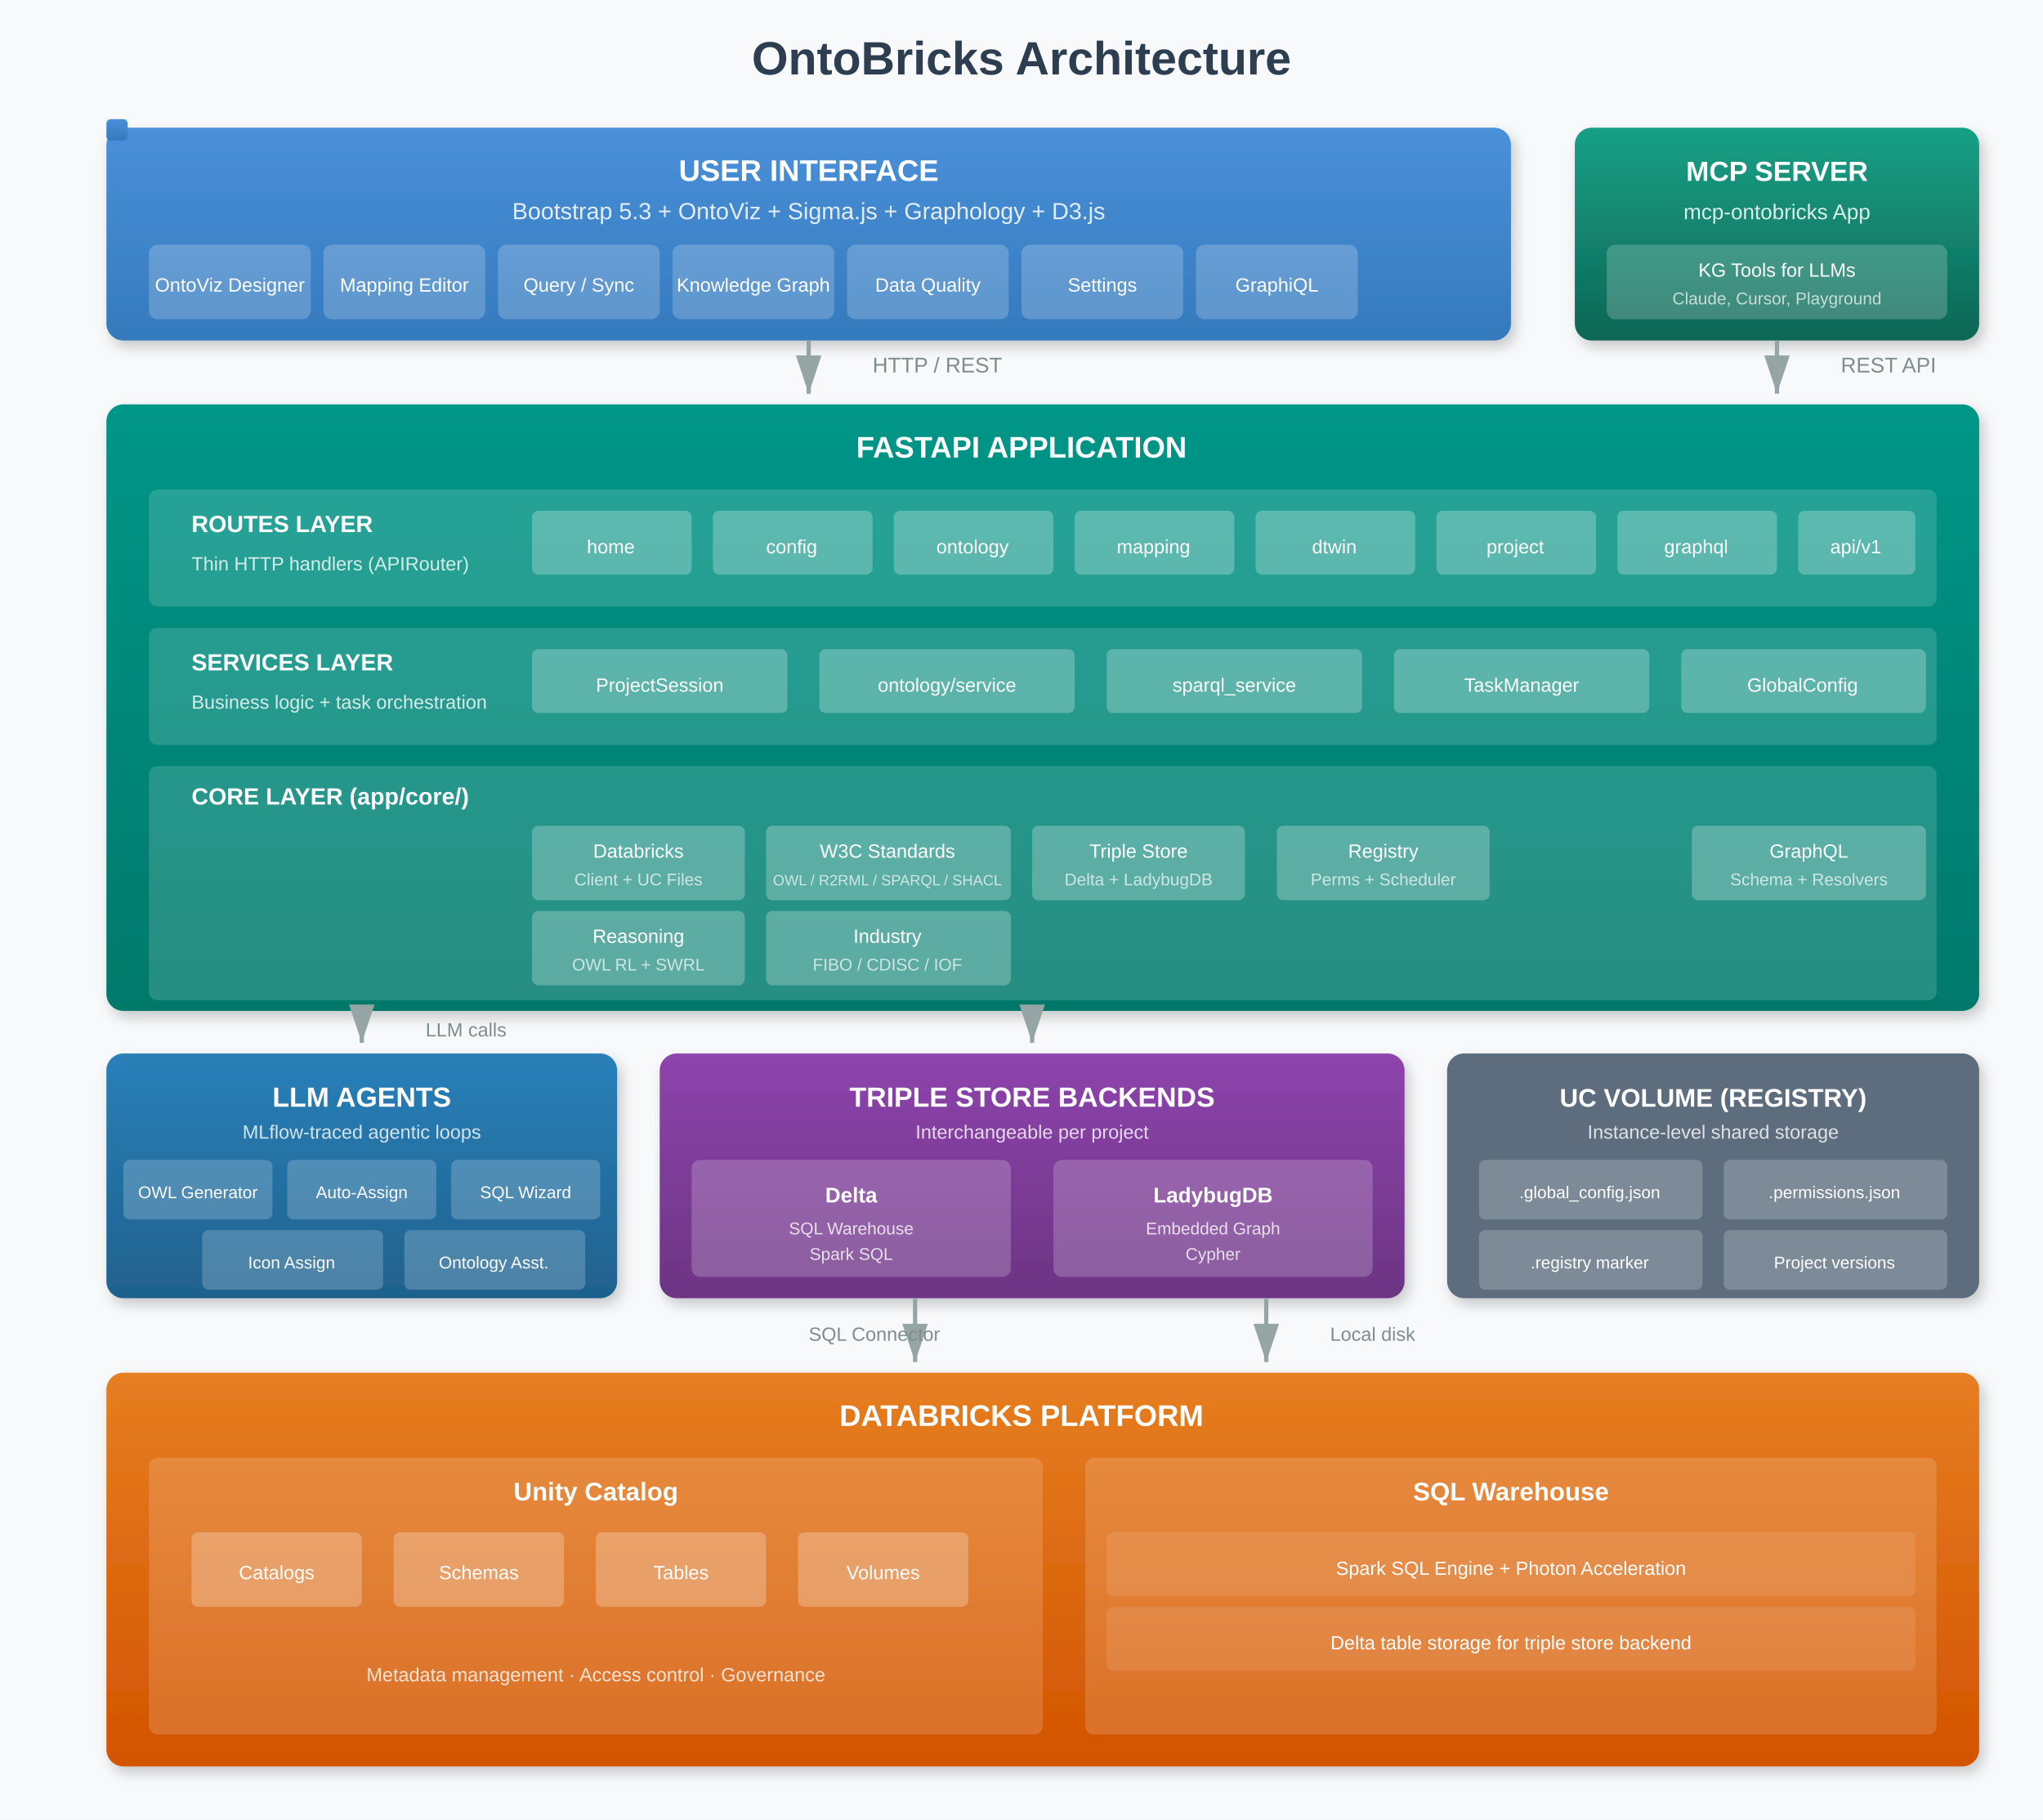
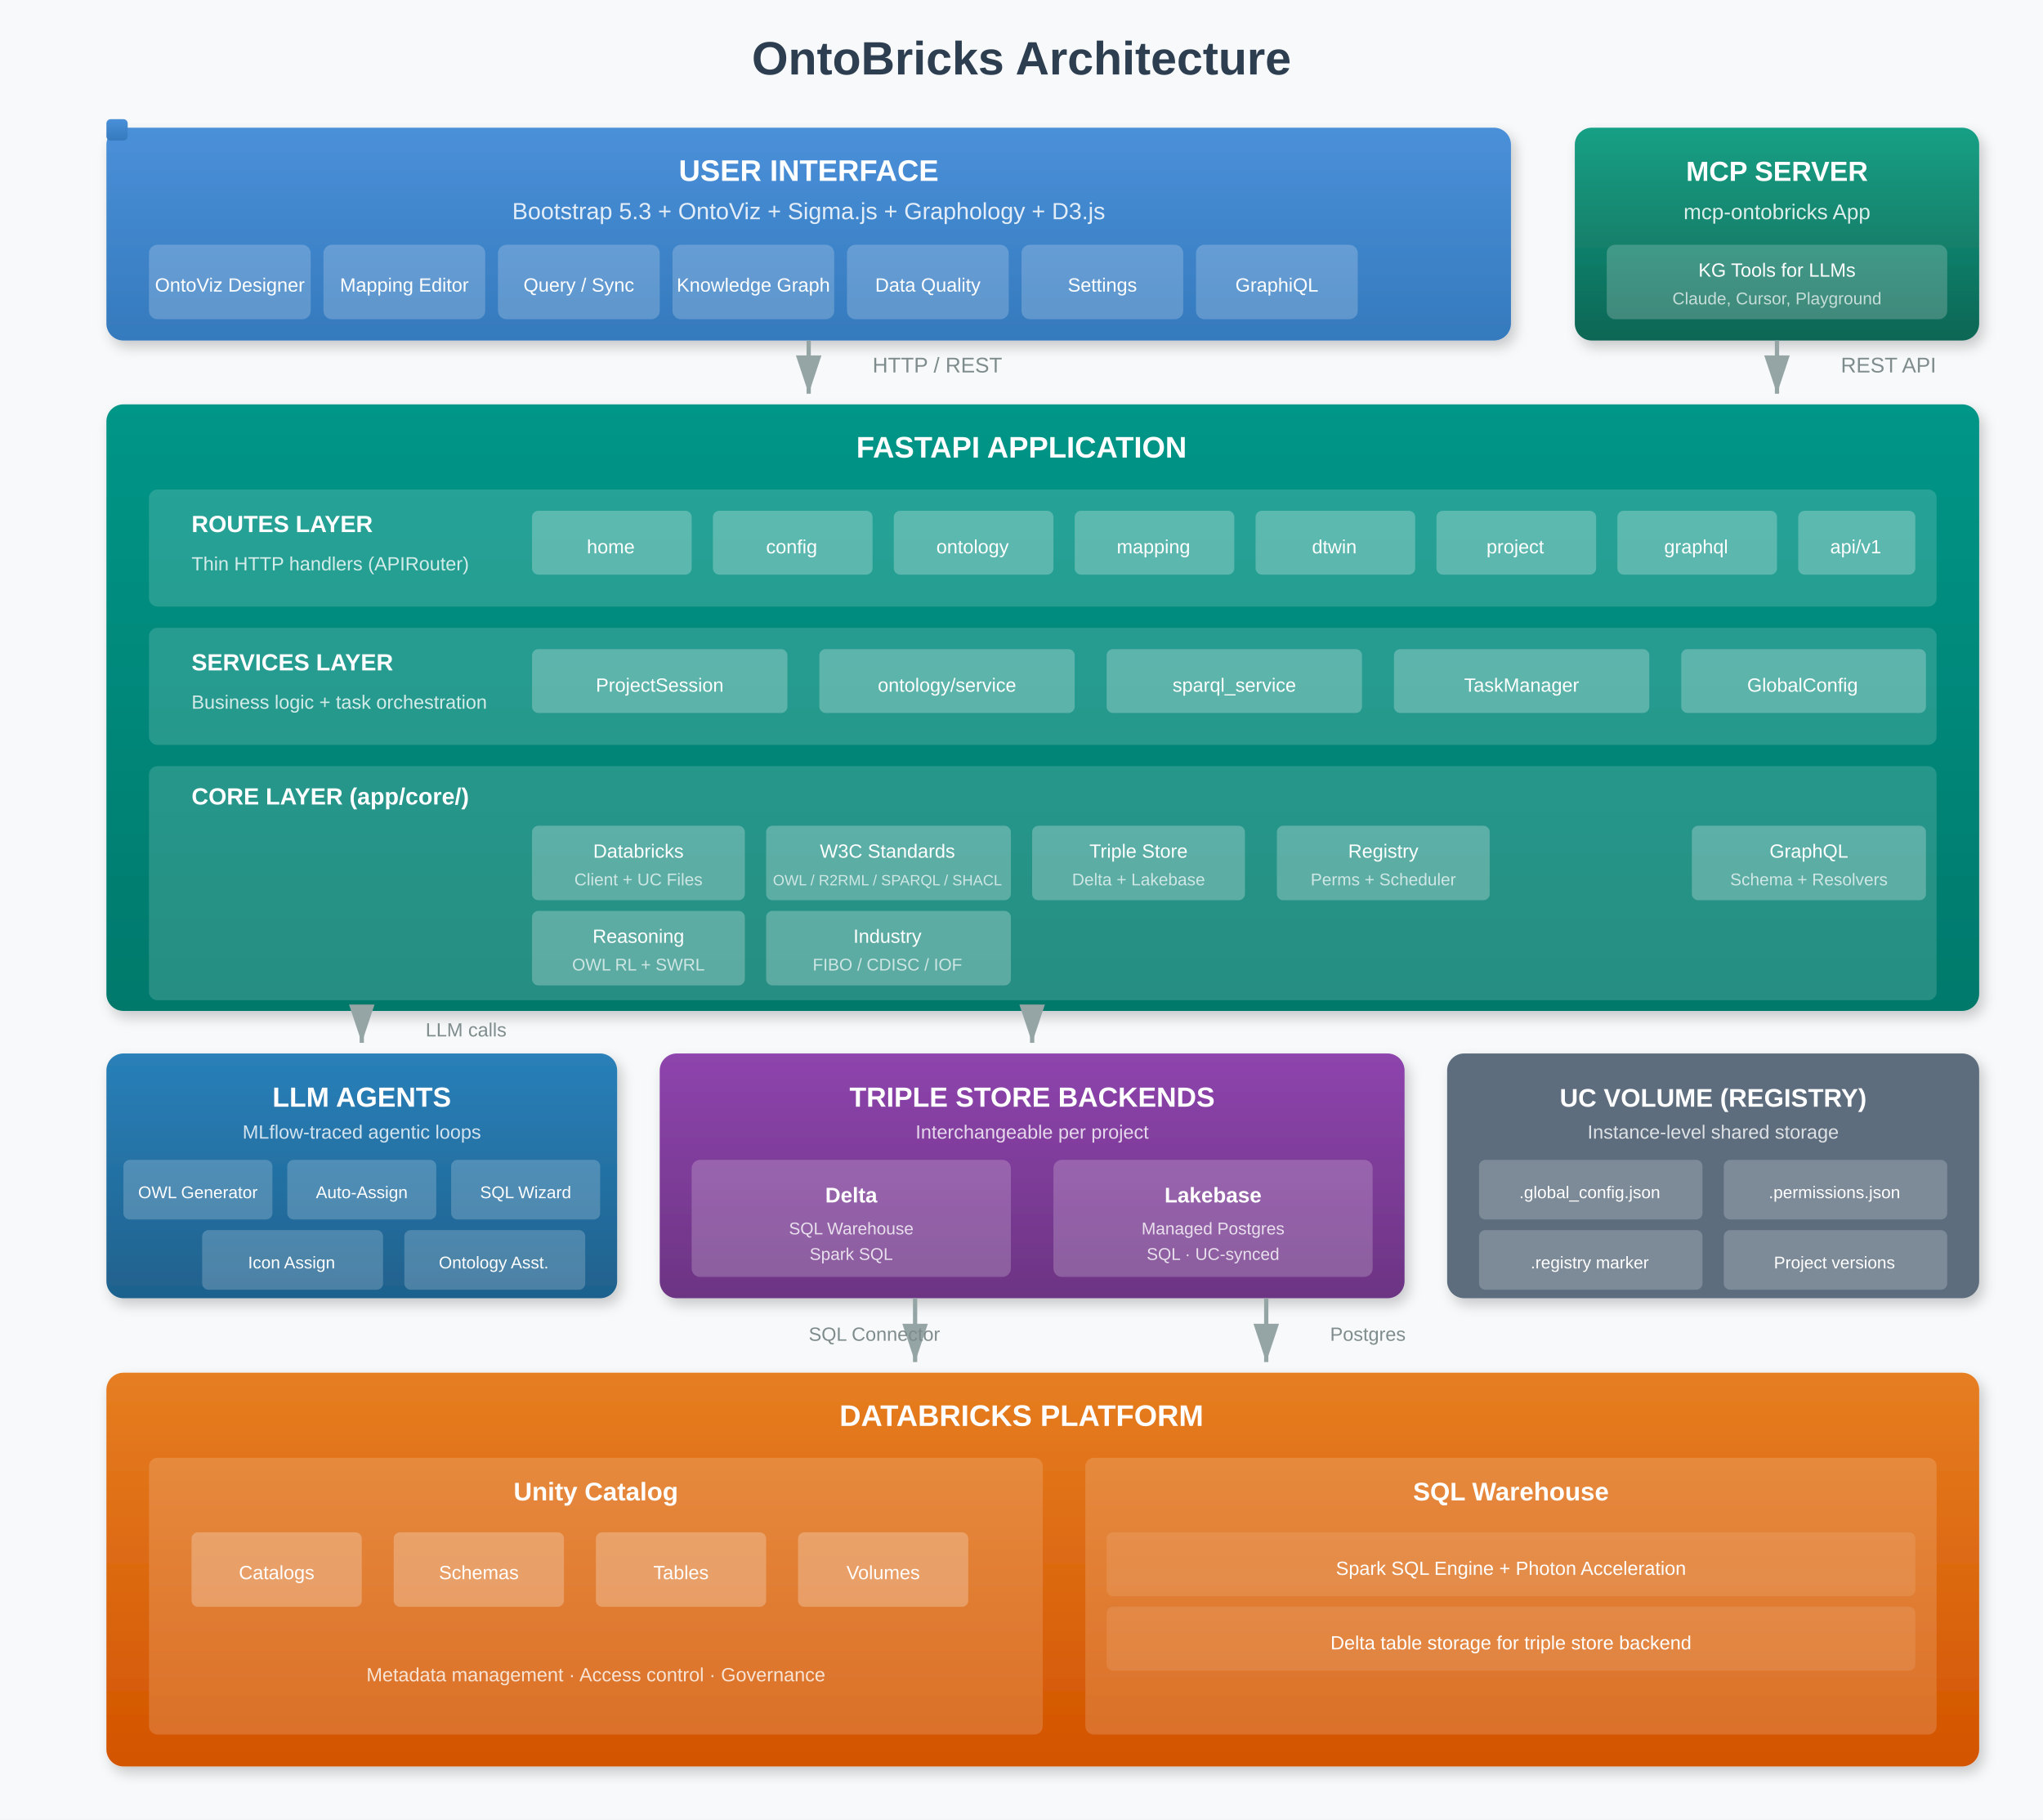
<svg xmlns="http://www.w3.org/2000/svg" viewBox="0 0 960 855" font-family="Segoe UI, Arial, sans-serif">
  <defs>
    <linearGradient id="uiGrad" x1="0%" y1="0%" x2="0%" y2="100%">
      <stop offset="0%" style="stop-color:#4A90D9;stop-opacity:1" />
      <stop offset="100%" style="stop-color:#357ABD;stop-opacity:1" />
    </linearGradient>
    <linearGradient id="fastapiGrad" x1="0%" y1="0%" x2="0%" y2="100%">
      <stop offset="0%" style="stop-color:#009688;stop-opacity:1" />
      <stop offset="100%" style="stop-color:#00796B;stop-opacity:1" />
    </linearGradient>
    <linearGradient id="dbGrad" x1="0%" y1="0%" x2="0%" y2="100%">
      <stop offset="0%" style="stop-color:#E67E22;stop-opacity:1" />
      <stop offset="100%" style="stop-color:#D35400;stop-opacity:1" />
    </linearGradient>
    <linearGradient id="tsGrad" x1="0%" y1="0%" x2="0%" y2="100%">
      <stop offset="0%" style="stop-color:#8E44AD;stop-opacity:1" />
      <stop offset="100%" style="stop-color:#6C3483;stop-opacity:1" />
    </linearGradient>
    <linearGradient id="agentGrad" x1="0%" y1="0%" x2="0%" y2="100%">
      <stop offset="0%" style="stop-color:#2980B9;stop-opacity:1" />
      <stop offset="100%" style="stop-color:#1F618D;stop-opacity:1" />
    </linearGradient>
    <linearGradient id="mcpGrad" x1="0%" y1="0%" x2="0%" y2="100%">
      <stop offset="0%" style="stop-color:#16A085;stop-opacity:1" />
      <stop offset="100%" style="stop-color:#0E6655;stop-opacity:1" />
    </linearGradient>
    <filter id="shadow" x="-5%" y="-5%" width="110%" height="115%">
      <feDropShadow dx="2" dy="3" stdDeviation="3" flood-opacity="0.2" />
    </filter>
    <marker id="arrow" markerWidth="10" markerHeight="10" refX="9" refY="3" orient="auto">
      <path d="M0,0 L0,6 L9,3 z" fill="#95a5a6" />
    </marker>
  </defs>
  <rect width="960" height="855" fill="#f8f9fa" />
  <text x="480" y="35" text-anchor="middle" font-size="22" font-weight="bold" fill="#2c3e50">OntoBricks Architecture</text>
  <g filter="url(#shadow)">
    <rect x="50" y="60" width="660" height="100" rx="8" fill="url(#uiGrad)" />
    <text x="380" y="85" text-anchor="middle" font-size="14" font-weight="bold" fill="white">USER INTERFACE</text>
    <text x="380" y="103" text-anchor="middle" font-size="11" fill="rgba(255,255,255,0.85)">Bootstrap 5.3 + OntoViz + Sigma.js + Graphology + D3.js</text>
    <rect x="70" y="115" width="76" height="35" rx="4" fill="white" fill-opacity="0.2" />
    <text x="108" y="137" text-anchor="middle" font-size="9" fill="white">OntoViz Designer</text>
    <rect x="152" y="115" width="76" height="35" rx="4" fill="white" fill-opacity="0.2" />
    <text x="190" y="137" text-anchor="middle" font-size="9" fill="white">Mapping Editor</text>
    <rect x="234" y="115" width="76" height="35" rx="4" fill="white" fill-opacity="0.2" />
    <text x="272" y="137" text-anchor="middle" font-size="9" fill="white">Query / Sync</text>
    <rect x="316" y="115" width="76" height="35" rx="4" fill="white" fill-opacity="0.2" />
    <text x="354" y="137" text-anchor="middle" font-size="9" fill="white">Knowledge Graph</text>
    <rect x="398" y="115" width="76" height="35" rx="4" fill="white" fill-opacity="0.2" />
    <text x="436" y="137" text-anchor="middle" font-size="9" fill="white">Data Quality</text>
    <rect x="480" y="115" width="76" height="35" rx="4" fill="white" fill-opacity="0.2" />
    <text x="518" y="137" text-anchor="middle" font-size="9" fill="white">Settings</text>
    <rect x="562" y="115" width="76" height="35" rx="4" fill="white" fill-opacity="0.2" />
    <text x="600" y="137" text-anchor="middle" font-size="9" fill="white">GraphiQL</text>
  </g>
  <g filter="url(#shadow)">
    <rect x="740" y="60" width="190" height="100" rx="8" fill="url(#mcpGrad)" />
    <text x="835" y="85" text-anchor="middle" font-size="13" font-weight="bold" fill="white">MCP SERVER</text>
    <text x="835" y="103" text-anchor="middle" font-size="10" fill="rgba(255,255,255,0.85)">mcp-ontobricks App</text>
    <rect x="755" y="115" width="160" height="35" rx="4" fill="white" fill-opacity="0.2" />
    <text x="835" y="130" text-anchor="middle" font-size="9" fill="white">KG Tools for LLMs</text>
    <text x="835" y="143" text-anchor="middle" font-size="8" fill="rgba(255,255,255,0.7)">Claude, Cursor, Playground</text>
  </g>
  <path d="M380 160 L380 185" stroke="#95a5a6" stroke-width="2" marker-end="url(#arrow)" />
  <text x="410" y="175" font-size="10" fill="#7f8c8d">HTTP / REST</text>
  <path d="M835 160 L835 185" stroke="#95a5a6" stroke-width="2" marker-end="url(#arrow)" />
  <text x="865" y="175" font-size="10" fill="#7f8c8d">REST API</text>
  <g filter="url(#shadow)">
    <rect x="50" y="190" width="880" height="285" rx="8" fill="url(#fastapiGrad)" />
    <text x="480" y="215" text-anchor="middle" font-size="14" font-weight="bold" fill="white">FASTAPI APPLICATION</text>
    <rect x="70" y="230" width="840" height="55" rx="4" fill="white" fill-opacity="0.15" />
    <text x="90" y="250" font-size="11" font-weight="600" fill="white">ROUTES LAYER</text>
    <text x="90" y="268" font-size="9" fill="rgba(255,255,255,0.8)">Thin HTTP handlers (APIRouter)</text>
    <rect x="250" y="240" width="75" height="30" rx="3" fill="white" fill-opacity="0.25" />
    <text x="287" y="260" text-anchor="middle" font-size="9" fill="white">home</text>
    <rect x="335" y="240" width="75" height="30" rx="3" fill="white" fill-opacity="0.25" />
    <text x="372" y="260" text-anchor="middle" font-size="9" fill="white">config</text>
    <rect x="420" y="240" width="75" height="30" rx="3" fill="white" fill-opacity="0.25" />
    <text x="457" y="260" text-anchor="middle" font-size="9" fill="white">ontology</text>
    <rect x="505" y="240" width="75" height="30" rx="3" fill="white" fill-opacity="0.25" />
    <text x="542" y="260" text-anchor="middle" font-size="9" fill="white">mapping</text>
    <rect x="590" y="240" width="75" height="30" rx="3" fill="white" fill-opacity="0.25" />
    <text x="627" y="260" text-anchor="middle" font-size="9" fill="white">dtwin</text>
    <rect x="675" y="240" width="75" height="30" rx="3" fill="white" fill-opacity="0.25" />
    <text x="712" y="260" text-anchor="middle" font-size="9" fill="white">project</text>
    <rect x="760" y="240" width="75" height="30" rx="3" fill="white" fill-opacity="0.25" />
    <text x="797" y="260" text-anchor="middle" font-size="9" fill="white">graphql</text>
    <rect x="845" y="240" width="55" height="30" rx="3" fill="white" fill-opacity="0.25" />
    <text x="872" y="260" text-anchor="middle" font-size="9" fill="white">api/v1</text>
    <rect x="70" y="295" width="840" height="55" rx="4" fill="white" fill-opacity="0.15" />
    <text x="90" y="315" font-size="11" font-weight="600" fill="white">SERVICES LAYER</text>
    <text x="90" y="333" font-size="9" fill="rgba(255,255,255,0.8)">Business logic + task orchestration</text>
    <rect x="250" y="305" width="120" height="30" rx="3" fill="white" fill-opacity="0.25" />
    <text x="310" y="325" text-anchor="middle" font-size="9" fill="white">ProjectSession</text>
    <rect x="385" y="305" width="120" height="30" rx="3" fill="white" fill-opacity="0.25" />
    <text x="445" y="325" text-anchor="middle" font-size="9" fill="white">ontology/service</text>
    <rect x="520" y="305" width="120" height="30" rx="3" fill="white" fill-opacity="0.25" />
    <text x="580" y="325" text-anchor="middle" font-size="9" fill="white">sparql_service</text>
    <rect x="655" y="305" width="120" height="30" rx="3" fill="white" fill-opacity="0.25" />
    <text x="715" y="325" text-anchor="middle" font-size="9" fill="white">TaskManager</text>
    <rect x="790" y="305" width="115" height="30" rx="3" fill="white" fill-opacity="0.25" />
    <text x="847" y="325" text-anchor="middle" font-size="9" fill="white">GlobalConfig</text>
    <rect x="70" y="360" width="840" height="110" rx="4" fill="white" fill-opacity="0.15" />
    <text x="90" y="378" font-size="11" font-weight="600" fill="white">CORE LAYER (app/core/)</text>
    <rect x="250" y="388" width="100" height="35" rx="3" fill="white" fill-opacity="0.25" />
    <text x="300" y="403" text-anchor="middle" font-size="9" fill="white">Databricks</text>
    <text x="300" y="416" text-anchor="middle" font-size="8" fill="rgba(255,255,255,0.7)">Client + UC Files</text>
    <rect x="360" y="388" width="115" height="35" rx="3" fill="white" fill-opacity="0.25" />
    <text x="417" y="403" text-anchor="middle" font-size="9" fill="white">W3C Standards</text>
    <text x="417" y="416" text-anchor="middle" font-size="7" fill="rgba(255,255,255,0.7)">OWL / R2RML / SPARQL / SHACL</text>
    <rect x="485" y="388" width="100" height="35" rx="3" fill="white" fill-opacity="0.25" />
    <text x="535" y="403" text-anchor="middle" font-size="9" fill="white">Triple Store</text>
-     <text x="535" y="416" text-anchor="middle" font-size="8" fill="rgba(255,255,255,0.7)">Delta + LadybugDB</text>
+     <text x="535" y="416" text-anchor="middle" font-size="8" fill="rgba(255,255,255,0.7)">Delta + Lakebase</text>
    <rect x="600" y="388" width="100" height="35" rx="3" fill="white" fill-opacity="0.25" />
    <text x="650" y="403" text-anchor="middle" font-size="9" fill="white">Registry</text>
    <text x="650" y="416" text-anchor="middle" font-size="8" fill="rgba(255,255,255,0.7)">Perms + Scheduler</text>
    <rect x="795" y="388" width="110" height="35" rx="3" fill="white" fill-opacity="0.25" />
    <text x="850" y="403" text-anchor="middle" font-size="9" fill="white">GraphQL</text>
    <text x="850" y="416" text-anchor="middle" font-size="8" fill="rgba(255,255,255,0.7)">Schema + Resolvers</text>
    <rect x="250" y="428" width="100" height="35" rx="3" fill="white" fill-opacity="0.25" />
    <text x="300" y="443" text-anchor="middle" font-size="9" fill="white">Reasoning</text>
    <text x="300" y="456" text-anchor="middle" font-size="8" fill="rgba(255,255,255,0.7)">OWL RL + SWRL</text>
    <rect x="360" y="428" width="115" height="35" rx="3" fill="white" fill-opacity="0.25" />
    <text x="417" y="443" text-anchor="middle" font-size="9" fill="white">Industry</text>
    <text x="417" y="456" text-anchor="middle" font-size="8" fill="rgba(255,255,255,0.7)">FIBO / CDISC / IOF</text>
  </g>
  <g filter="url(#shadow)">
    <rect x="50" y="495" width="240" height="115" rx="8" fill="url(#agentGrad)" />
    <text x="170" y="520" text-anchor="middle" font-size="13" font-weight="bold" fill="white">LLM AGENTS</text>
    <text x="170" y="535" text-anchor="middle" font-size="9" fill="rgba(255,255,255,0.8)">MLflow-traced agentic loops</text>
    <rect x="58" y="545" width="70" height="28" rx="3" fill="white" fill-opacity="0.2" />
    <text x="93" y="563" text-anchor="middle" font-size="8" fill="white">OWL Generator</text>
    <rect x="135" y="545" width="70" height="28" rx="3" fill="white" fill-opacity="0.2" />
    <text x="170" y="563" text-anchor="middle" font-size="8" fill="white">Auto-Assign</text>
    <rect x="212" y="545" width="70" height="28" rx="3" fill="white" fill-opacity="0.2" />
    <text x="247" y="563" text-anchor="middle" font-size="8" fill="white">SQL Wizard</text>
    <rect x="95" y="578" width="85" height="28" rx="3" fill="white" fill-opacity="0.2" />
    <text x="137" y="596" text-anchor="middle" font-size="8" fill="white">Icon Assign</text>
    <rect x="190" y="578" width="85" height="28" rx="3" fill="white" fill-opacity="0.2" />
    <text x="232" y="596" text-anchor="middle" font-size="8" fill="white">Ontology Asst.</text>
  </g>
  <g filter="url(#shadow)">
    <rect x="310" y="495" width="350" height="115" rx="8" fill="url(#tsGrad)" />
    <text x="485" y="520" text-anchor="middle" font-size="13" font-weight="bold" fill="white">TRIPLE STORE BACKENDS</text>
    <text x="485" y="535" text-anchor="middle" font-size="9" fill="rgba(255,255,255,0.8)">Interchangeable per project</text>
    <rect x="325" y="545" width="150" height="55" rx="4" fill="white" fill-opacity="0.2" />
    <text x="400" y="565" text-anchor="middle" font-size="10" font-weight="600" fill="white">Delta</text>
    <text x="400" y="580" text-anchor="middle" font-size="8" fill="rgba(255,255,255,0.8)">SQL Warehouse</text>
    <text x="400" y="592" text-anchor="middle" font-size="8" fill="rgba(255,255,255,0.8)">Spark SQL</text>
    <rect x="495" y="545" width="150" height="55" rx="4" fill="white" fill-opacity="0.2" />
-     <text x="570" y="565" text-anchor="middle" font-size="10" font-weight="600" fill="white">LadybugDB</text>
-     <text x="570" y="580" text-anchor="middle" font-size="8" fill="rgba(255,255,255,0.8)">Embedded Graph</text>
-     <text x="570" y="592" text-anchor="middle" font-size="8" fill="rgba(255,255,255,0.8)">Cypher</text>
+     <text x="570" y="565" text-anchor="middle" font-size="10" font-weight="600" fill="white">Lakebase</text>
+     <text x="570" y="580" text-anchor="middle" font-size="8" fill="rgba(255,255,255,0.8)">Managed Postgres</text>
+     <text x="570" y="592" text-anchor="middle" font-size="8" fill="rgba(255,255,255,0.8)">SQL · UC-synced</text>
  </g>
  <path d="M485 475 L485 490" stroke="#95a5a6" stroke-width="2" marker-end="url(#arrow)" />
  <path d="M170 475 L170 490" stroke="#95a5a6" stroke-width="2" marker-end="url(#arrow)" />
  <text x="200" y="487" font-size="9" fill="#7f8c8d">LLM calls</text>
  <path d="M430 610 L430 640" stroke="#95a5a6" stroke-width="2" marker-end="url(#arrow)" />
  <text x="380" y="630" font-size="9" fill="#7f8c8d">SQL Connector</text>
  <path d="M595 610 L595 640" stroke="#95a5a6" stroke-width="2" marker-end="url(#arrow)" />
-   <text x="625" y="630" font-size="9" fill="#7f8c8d">Local disk</text>
+   <text x="625" y="630" font-size="9" fill="#7f8c8d">Postgres</text>
  <g filter="url(#shadow)">
    <rect x="680" y="495" width="250" height="115" rx="8" fill="#5D6D7E" />
    <text x="805" y="520" text-anchor="middle" font-size="12" font-weight="bold" fill="white">UC VOLUME (REGISTRY)</text>
    <text x="805" y="535" text-anchor="middle" font-size="9" fill="rgba(255,255,255,0.8)">Instance-level shared storage</text>
    <rect x="695" y="545" width="105" height="28" rx="3" fill="white" fill-opacity="0.2" />
    <text x="747" y="563" text-anchor="middle" font-size="8" fill="white">.global_config.json</text>
    <rect x="810" y="545" width="105" height="28" rx="3" fill="white" fill-opacity="0.2" />
    <text x="862" y="563" text-anchor="middle" font-size="8" fill="white">.permissions.json</text>
    <rect x="695" y="578" width="105" height="28" rx="3" fill="white" fill-opacity="0.2" />
    <text x="747" y="596" text-anchor="middle" font-size="8" fill="white">.registry marker</text>
    <rect x="810" y="578" width="105" height="28" rx="3" fill="white" fill-opacity="0.2" />
    <text x="862" y="596" text-anchor="middle" font-size="8" fill="white">Project versions</text>
  </g>
  <g filter="url(#shadow)">
    <rect x="50" y="645" width="880" height="185" rx="8" fill="url(#dbGrad)" />
    <text x="480" y="670" text-anchor="middle" font-size="14" font-weight="bold" fill="white">DATABRICKS PLATFORM</text>
    <rect x="70" y="685" width="420" height="130" rx="4" fill="white" fill-opacity="0.15" />
    <text x="280" y="705" text-anchor="middle" font-size="12" font-weight="600" fill="white">Unity Catalog</text>
    <rect x="90" y="720" width="80" height="35" rx="3" fill="white" fill-opacity="0.25" />
    <text x="130" y="742" text-anchor="middle" font-size="9" fill="white">Catalogs</text>
    <rect x="185" y="720" width="80" height="35" rx="3" fill="white" fill-opacity="0.25" />
    <text x="225" y="742" text-anchor="middle" font-size="9" fill="white">Schemas</text>
    <rect x="280" y="720" width="80" height="35" rx="3" fill="white" fill-opacity="0.25" />
    <text x="320" y="742" text-anchor="middle" font-size="9" fill="white">Tables</text>
    <rect x="375" y="720" width="80" height="35" rx="3" fill="white" fill-opacity="0.25" />
    <text x="415" y="742" text-anchor="middle" font-size="9" fill="white">Volumes</text>
    <text x="280" y="790" text-anchor="middle" font-size="9" fill="rgba(255,255,255,0.8)">Metadata management · Access control · Governance</text>
    <rect x="510" y="685" width="400" height="130" rx="4" fill="white" fill-opacity="0.15" />
    <text x="710" y="705" text-anchor="middle" font-size="12" font-weight="600" fill="white">SQL Warehouse</text>
    <rect x="520" y="720" width="380" height="30" rx="3" fill="white" fill-opacity="0.1" />
    <text x="710" y="740" text-anchor="middle" font-size="9" fill="white">Spark SQL Engine + Photon Acceleration</text>
    <rect x="520" y="755" width="380" height="30" rx="3" fill="white" fill-opacity="0.1" />
    <text x="710" y="775" text-anchor="middle" font-size="9" fill="white">Delta table storage for triple store backend</text>
  </g>
  <rect x="50" y="56" width="10" height="10" rx="2" fill="url(#uiGrad)" />
  <rect x="50" y="56" width="0" height="0" />
</svg>
